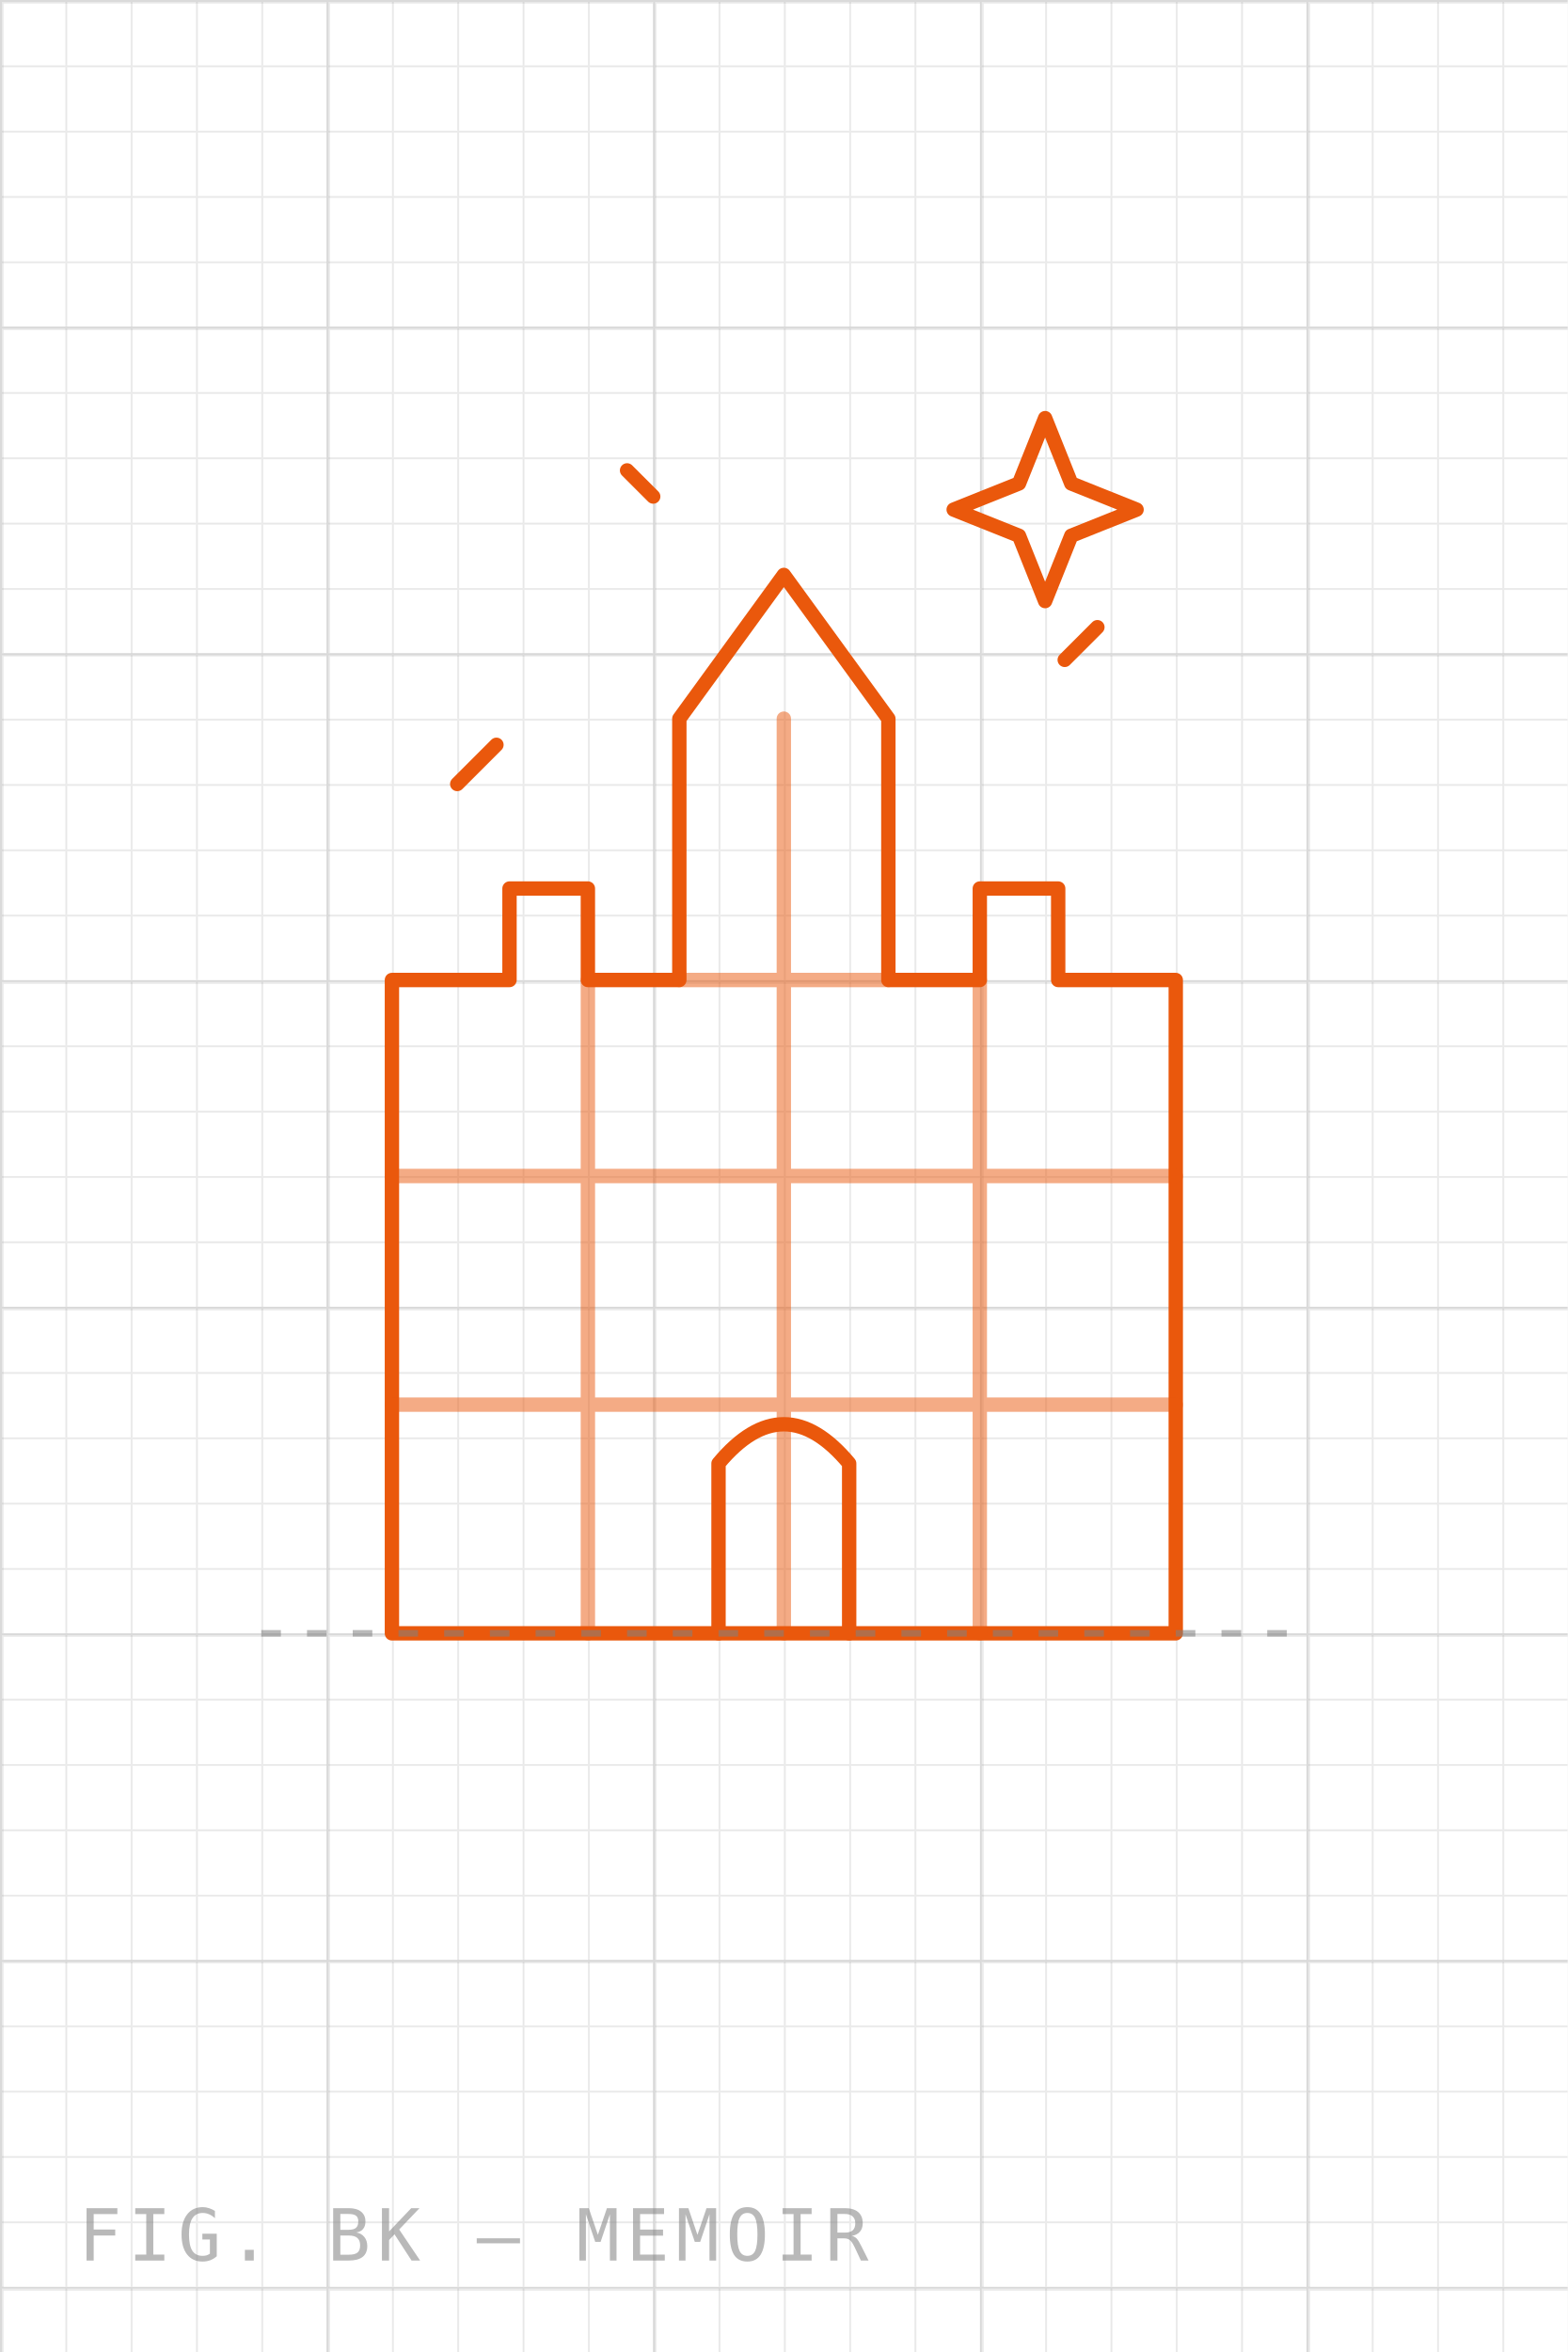
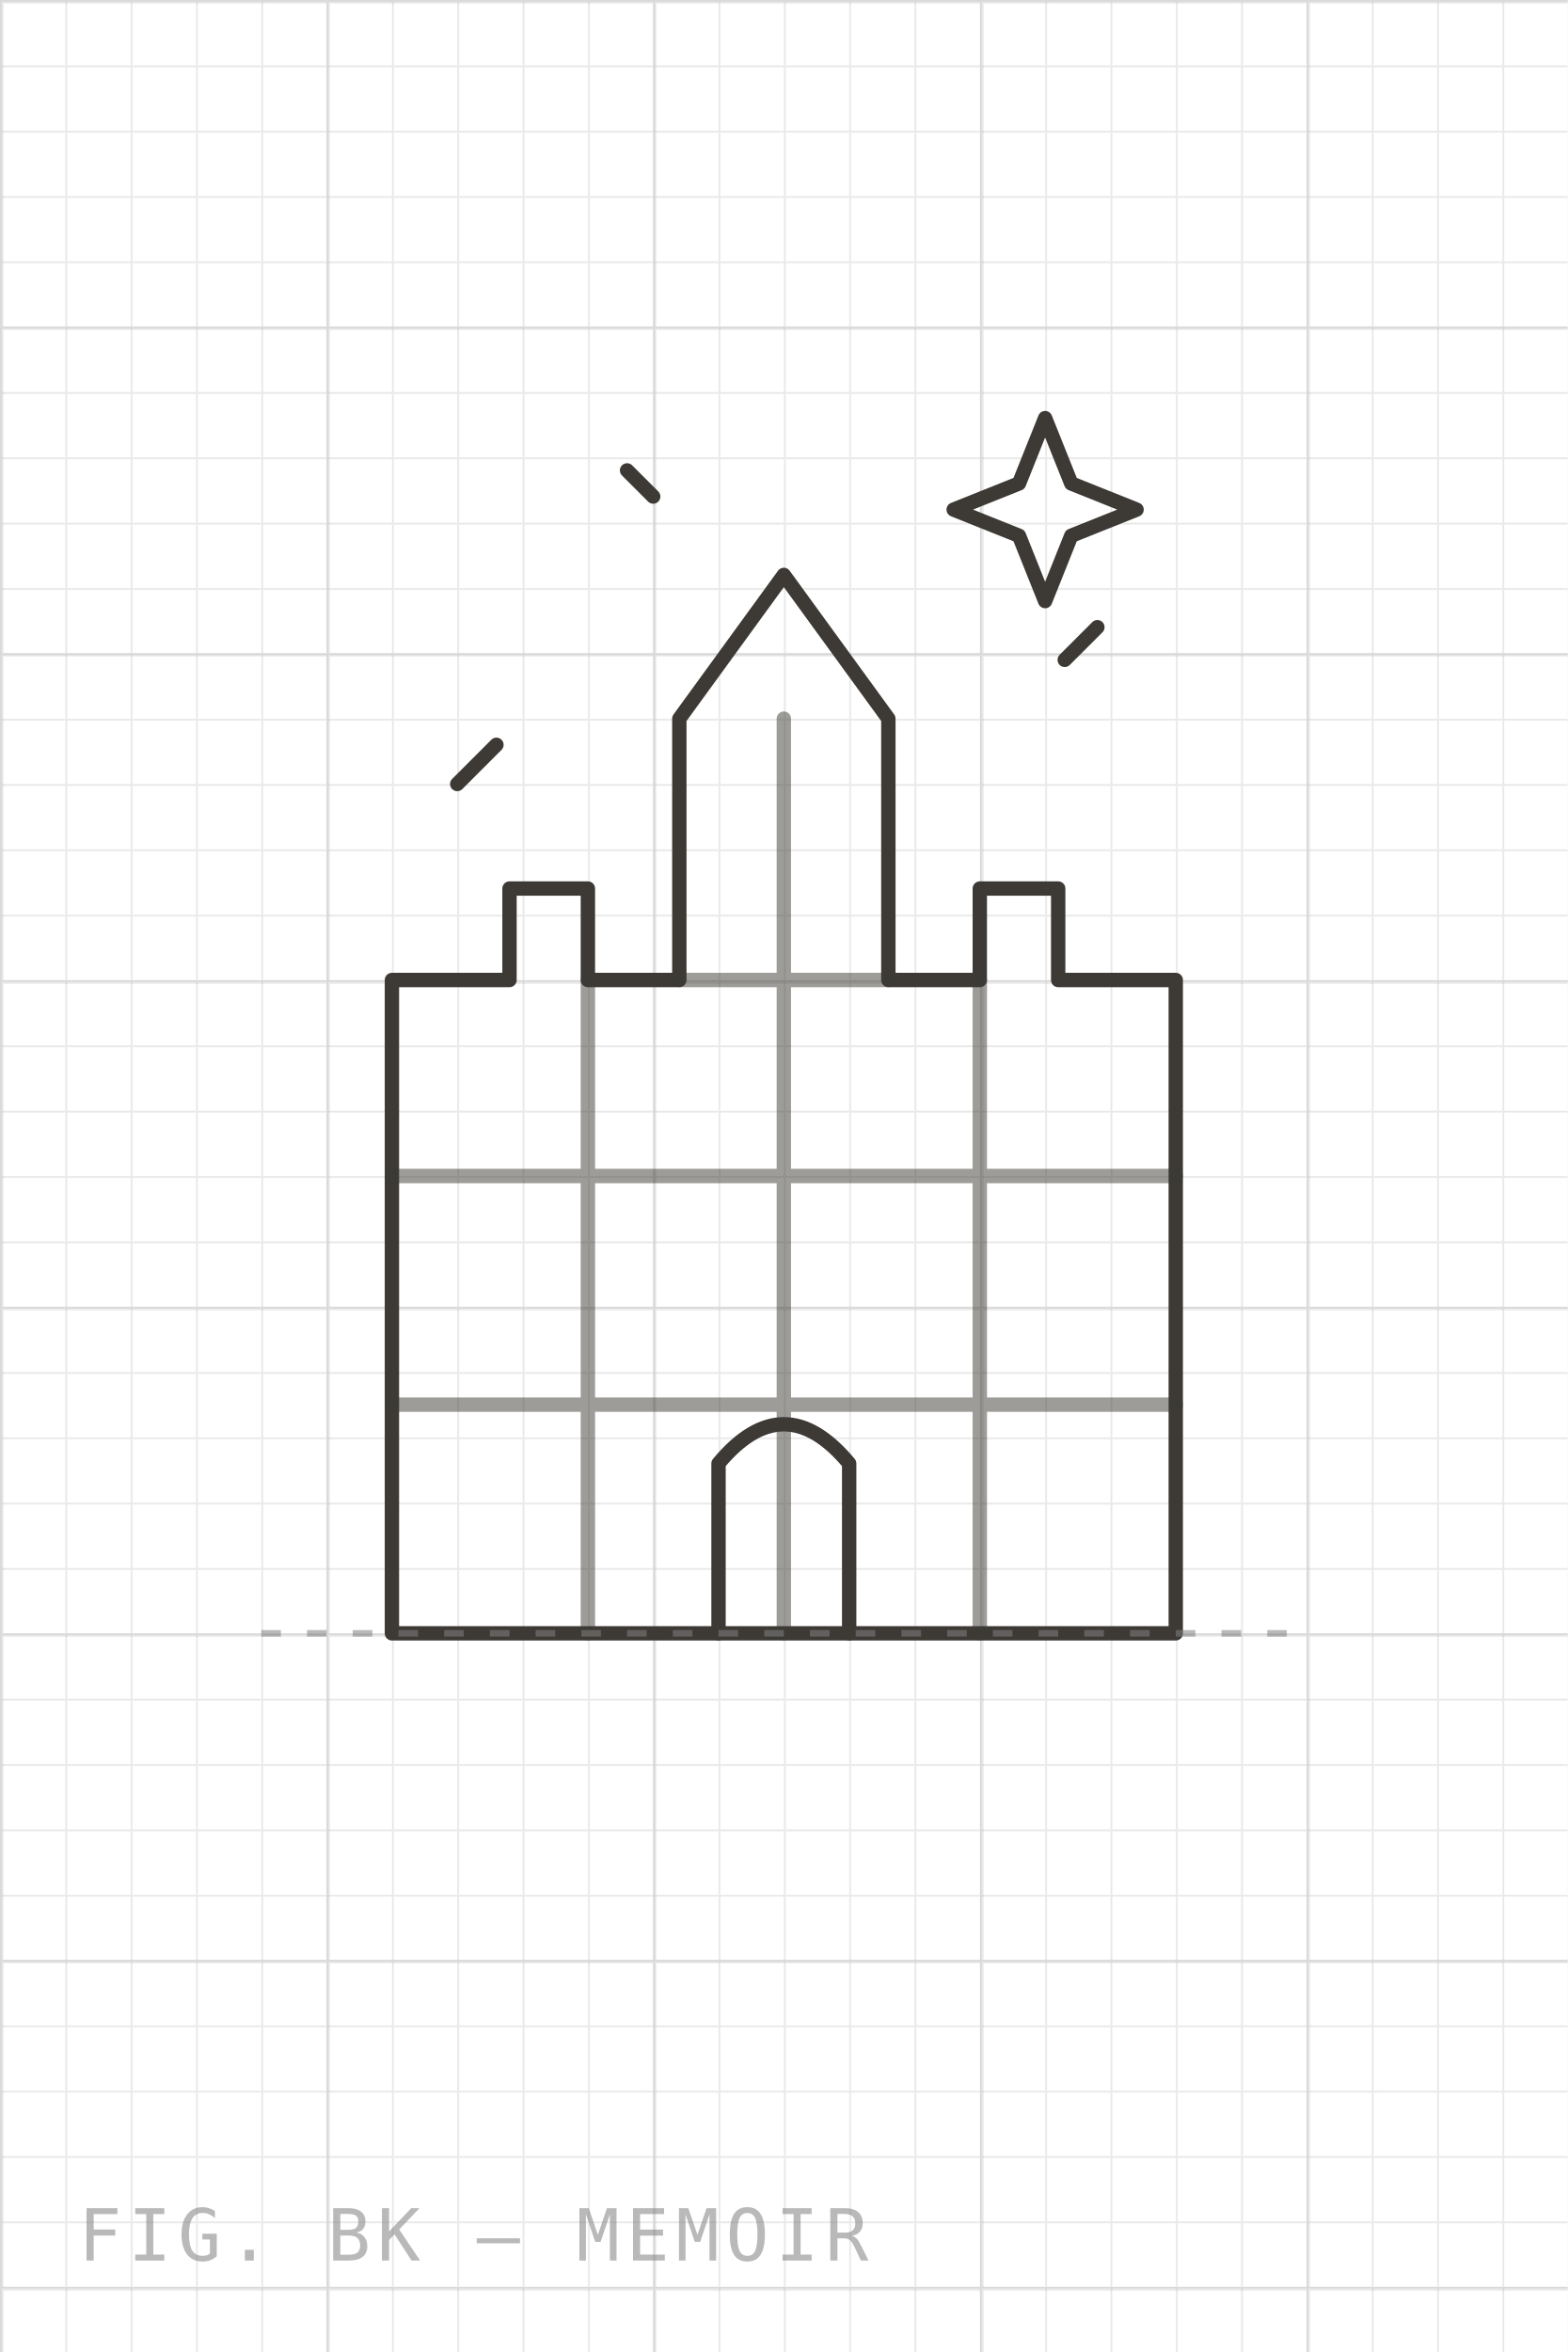
<svg xmlns="http://www.w3.org/2000/svg" viewBox="0 0 240 360" width="480" height="720">
  <defs>
    <pattern id="g" width="10" height="10" patternUnits="userSpaceOnUse">
      <path d="M10 0H0V10" fill="none" stroke="rgba(128,128,128,0.16)" stroke-width="0.6" />
    </pattern>
    <pattern id="G" width="50" height="50" patternUnits="userSpaceOnUse">
      <path d="M50 0H0V50" fill="none" stroke="rgba(128,128,128,0.16)" stroke-width="1.1" />
    </pattern>
  </defs>
  <rect width="240" height="360" fill="url(#g)" />
  <rect width="240" height="360" fill="url(#G)" />
-   <g fill="none" stroke="#ea580c" stroke-width="2.2" stroke-linecap="round" stroke-linejoin="round">
+   <g fill="none" stroke="#3d3a35" stroke-width="2.2" stroke-linecap="round" stroke-linejoin="round">
    <path d="M60 250 V150 H78 V136 H90 V150 H104 V110 L120 88 L136 110 V150 H150 V136 H162 V150 H180 V250 Z" />
    <path d="M104 150 H136 M60 180 H180 M60 215 H180 M90 150 V250 M120 110 V250 M150 150 V250" stroke-opacity="0.5" />
    <path d="M110 250 V224 Q120 212 130 224 V250" />
    <path d="M70 120 l6 -6 M96 72 l4 4 M168 96 l-5 5" />
    <path d="M160 64 l4 10 l10 4 l-10 4 l-4 10 l-4 -10 l-10 -4 l10 -4 Z" />
  </g>
  <g fill="none" stroke="rgba(128,128,128,0.55)" stroke-width="1" stroke-dasharray="3 4">
    <path d="M40 250 H200" />
  </g>
  <text x="12" y="346" font-family="ui-monospace, SFMono-Regular, Menlo, monospace" font-size="11" letter-spacing="1" fill="rgba(128,128,128,0.55)">FIG. BK — MEMOIR</text>
</svg>
